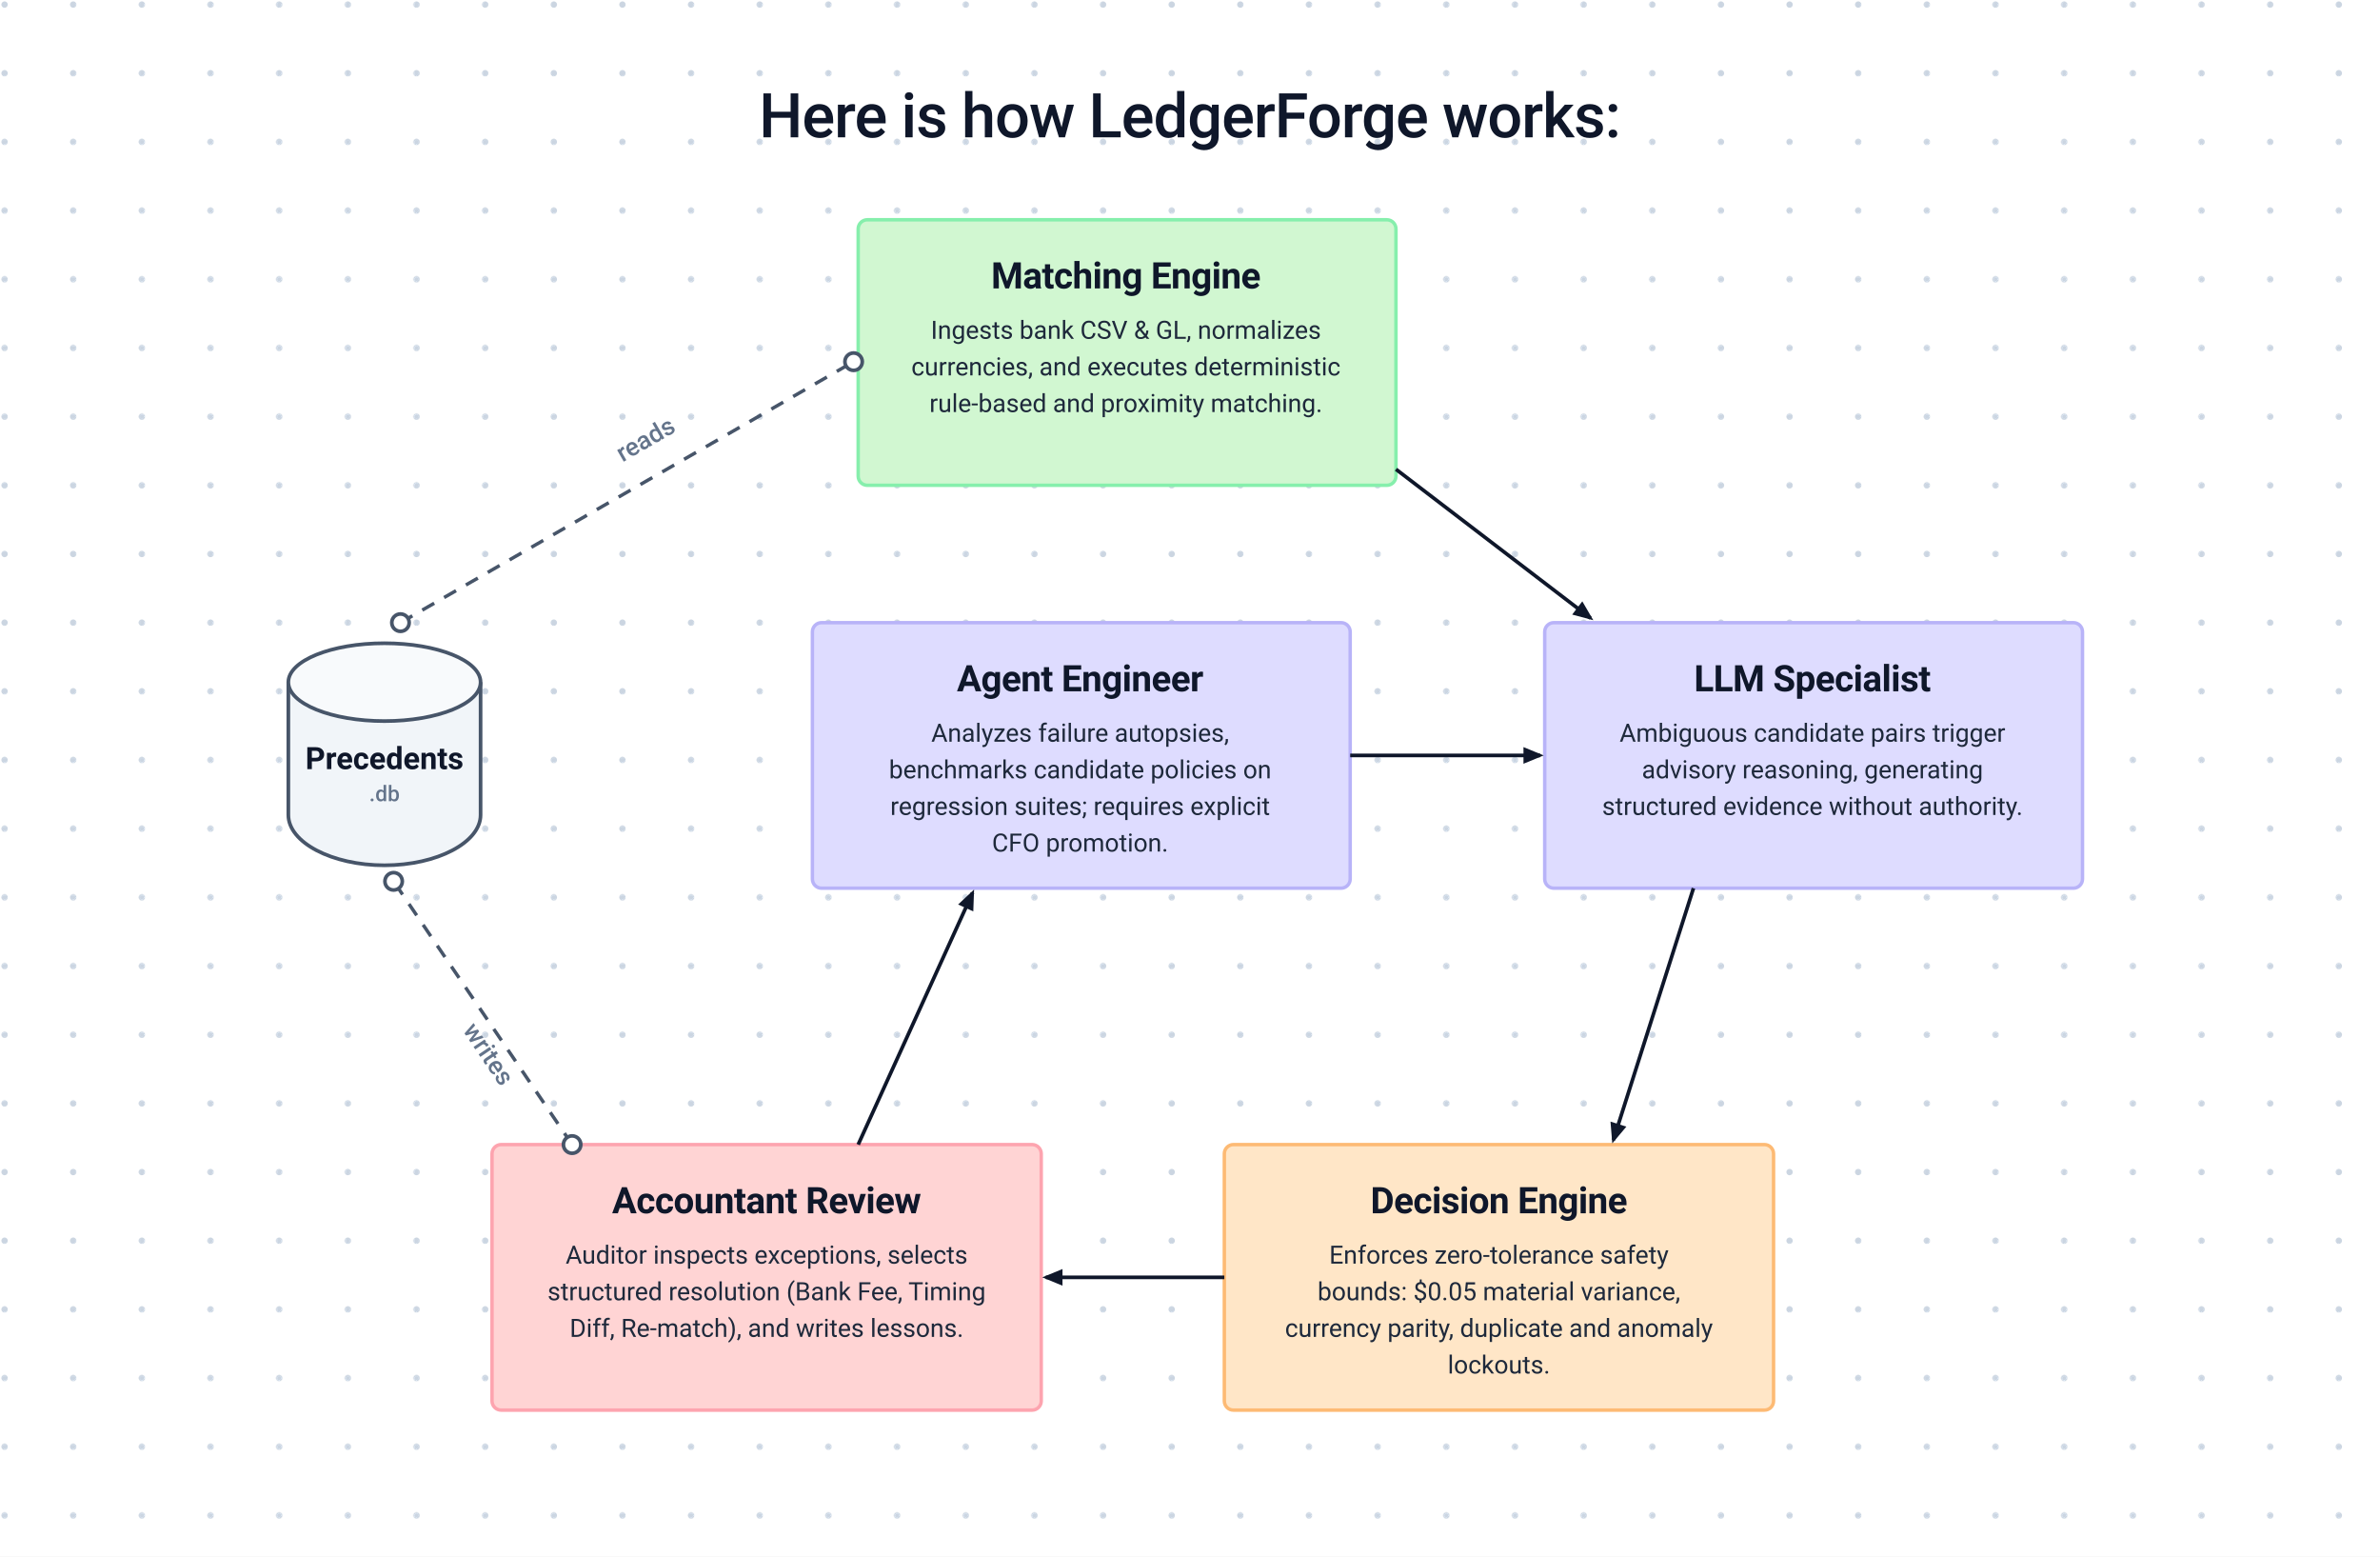
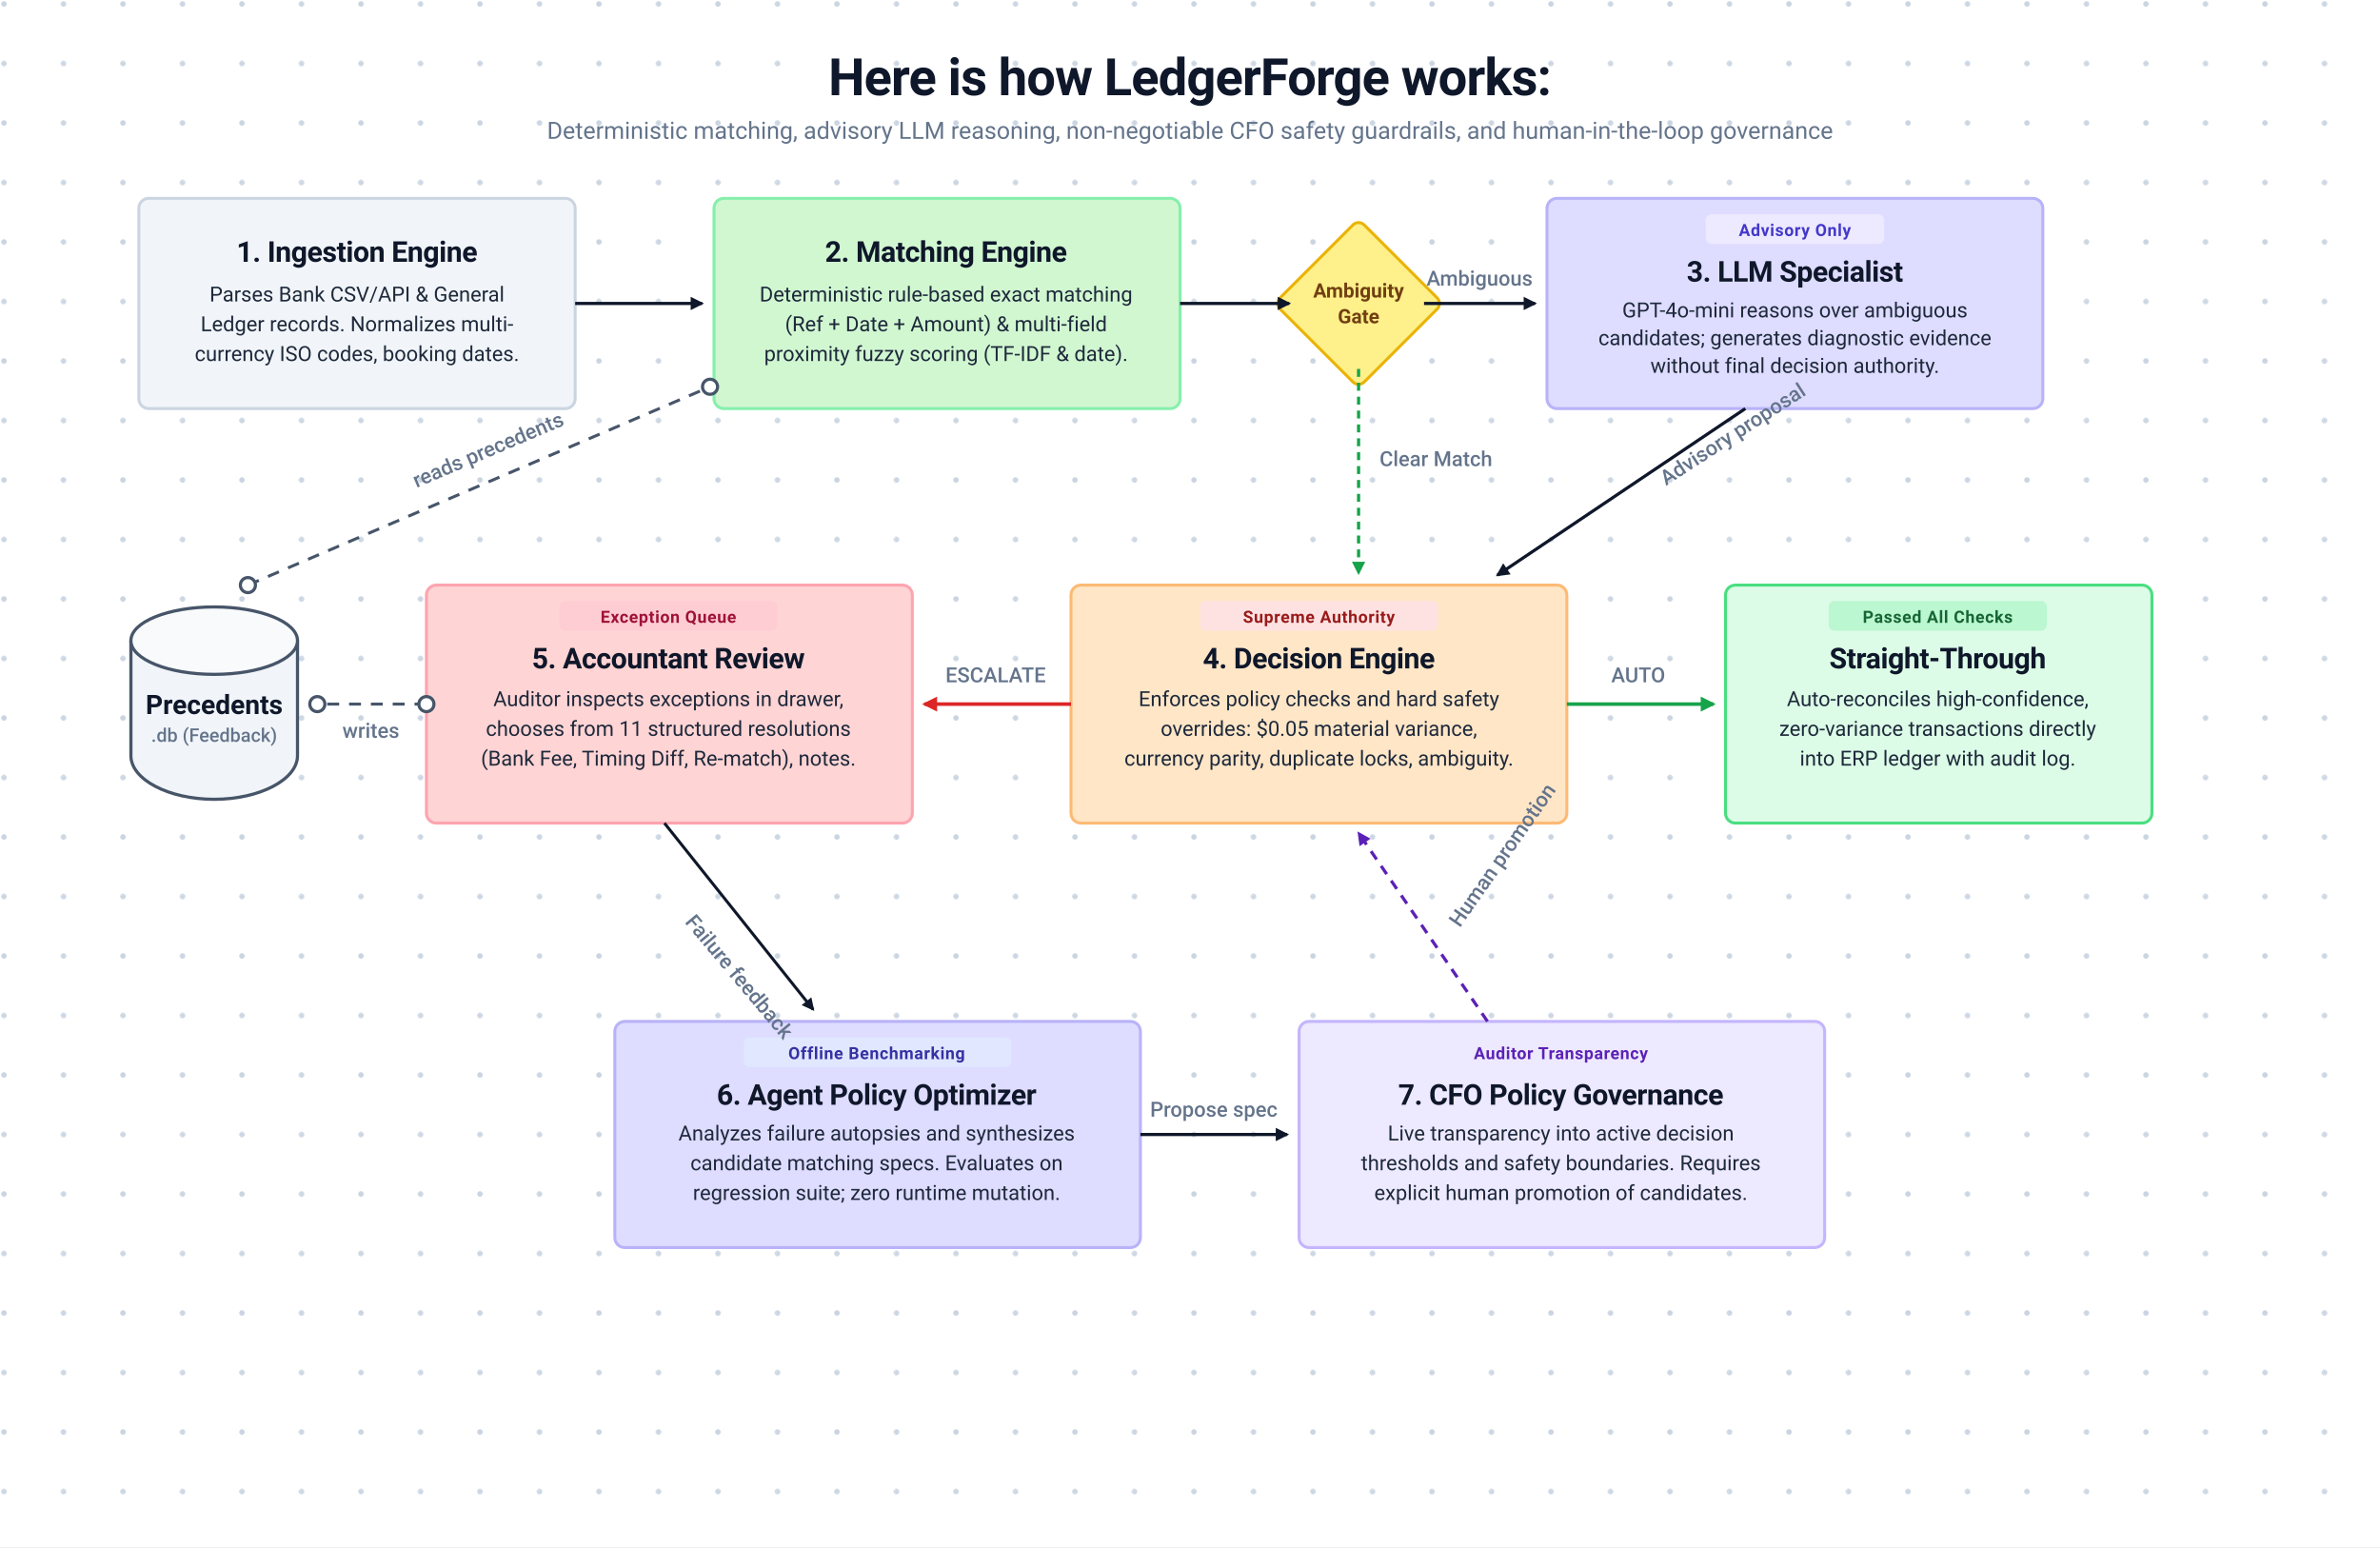
- <svg xmlns="http://www.w3.org/2000/svg" width="1040" height="680" viewBox="0 0 1040 680" fill="none">
+ <svg xmlns="http://www.w3.org/2000/svg" width="1200" height="780" viewBox="0 0 1200 780" fill="none">
  <defs>
    <pattern id="dot-grid" x="0" y="0" width="30" height="30" patternUnits="userSpaceOnUse">
      <circle cx="2" cy="2" r="1.4" fill="#cbd5e1" />
    </pattern>
-     <marker id="arrow" viewBox="0 0 10 10" refX="7" refY="5" markerWidth="6.5" markerHeight="6.5" orient="auto-start-reverse">
-       <path d="M 0 1.5 L 8.5 5 L 0 8.5 z" fill="#0f172a" />
+     <marker id="arrow" viewBox="0 0 10 10" refX="6" refY="5" markerWidth="6" markerHeight="6" orient="auto">
+       <path d="M 0 1.5 L 7 5 L 0 8.5 z" fill="#0f172a" />
+     </marker>
+     <marker id="arrow-green" viewBox="0 0 10 10" refX="6" refY="5" markerWidth="6" markerHeight="6" orient="auto">
+       <path d="M 0 1.5 L 7 5 L 0 8.5 z" fill="#16a34a" />
+     </marker>
+     <marker id="arrow-red" viewBox="0 0 10 10" refX="6" refY="5" markerWidth="6" markerHeight="6" orient="auto">
+       <path d="M 0 1.5 L 7 5 L 0 8.5 z" fill="#dc2626" />
+     </marker>
+     <marker id="arrow-purple" viewBox="0 0 10 10" refX="6" refY="5" markerWidth="6" markerHeight="6" orient="auto">
+       <path d="M 0 1.5 L 7 5 L 0 8.5 z" fill="#5b21b6" />
    </marker>
    <style>
-       .title { font-family: -apple-system, BlinkMacSystemFont, 'Segoe UI', Roboto, 'Helvetica Neue', Arial, sans-serif; font-size: 27px; font-weight: 500; fill: #0f172a; letter-spacing: -0.4px; }
-       .card-title { font-family: -apple-system, BlinkMacSystemFont, 'Segoe UI', Roboto, sans-serif; font-size: 16px; font-weight: 700; fill: #0f172a; letter-spacing: -0.2px; }
-       .card-desc { font-family: -apple-system, BlinkMacSystemFont, 'Segoe UI', Roboto, sans-serif; font-size: 11px; font-weight: 400; fill: #1e293b; line-height: 1.4; }
-       .line-label { font-family: -apple-system, BlinkMacSystemFont, 'Segoe UI', Roboto, sans-serif; font-size: 11px; font-weight: 500; fill: #64748b; }
+       .main-title { font-family: -apple-system, BlinkMacSystemFont, 'Segoe UI', Roboto, sans-serif; font-size: 26px; font-weight: 600; fill: #0f172a; letter-spacing: -0.4px; }
+       .sub-title { font-family: -apple-system, BlinkMacSystemFont, 'Segoe UI', Roboto, sans-serif; font-size: 12px; font-weight: 400; fill: #64748b; }
+       .card-title { font-family: -apple-system, BlinkMacSystemFont, 'Segoe UI', Roboto, sans-serif; font-size: 14.5px; font-weight: 700; fill: #0f172a; letter-spacing: -0.2px; }
+       .card-desc { font-family: -apple-system, BlinkMacSystemFont, 'Segoe UI', Roboto, sans-serif; font-size: 10.5px; font-weight: 400; fill: #1e293b; line-height: 1.35; }
+       .tag-text { font-family: -apple-system, BlinkMacSystemFont, 'Segoe UI', Roboto, sans-serif; font-size: 8.5px; font-weight: 700; text-transform: uppercase; letter-spacing: 0.3px; }
+       .annotation { font-family: -apple-system, BlinkMacSystemFont, 'Segoe UI', Roboto, sans-serif; font-size: 10.5px; font-weight: 500; fill: #64748b; }
      .db-title { font-family: -apple-system, BlinkMacSystemFont, 'Segoe UI', Roboto, sans-serif; font-size: 13.5px; font-weight: 700; fill: #0f172a; }
      .db-sub { font-family: -apple-system, BlinkMacSystemFont, 'Segoe UI', Roboto, sans-serif; font-size: 9.5px; font-weight: 500; fill: #64748b; }
+       .gate-lbl { font-family: -apple-system, BlinkMacSystemFont, 'Segoe UI', Roboto, sans-serif; font-size: 10px; font-weight: 700; fill: #713f12; }
    </style>
  </defs>
-   <rect width="1040" height="680" fill="#ffffff" />
-   <rect width="1040" height="680" fill="url(#dot-grid)" />
-   <text x="520" y="60" text-anchor="middle" class="title">Here is how LedgerForge works:</text>
-   <g transform="translate(120, 270)">
+   <rect width="1200" height="780" fill="#ffffff" />
+   <rect width="1200" height="780" fill="url(#dot-grid)" />
+   <text x="600" y="48" text-anchor="middle" class="main-title">Here is how LedgerForge works:</text>
+   <text x="600" y="70" text-anchor="middle" class="sub-title">Deterministic matching, advisory LLM reasoning, non-negotiable CFO safety guardrails, and human-in-the-loop governance</text>
+   <rect x="70" y="100" width="220" height="106" rx="5" fill="#f1f5f9" stroke="#cbd5e1" stroke-width="1.5" />
+   <text x="180" y="132" text-anchor="middle" class="card-title">1. Ingestion Engine</text>
+   <text x="180" y="152" text-anchor="middle" class="card-desc">Parses Bank CSV/API &amp; General</text>
+   <text x="180" y="167" text-anchor="middle" class="card-desc">Ledger records. Normalizes multi-</text>
+   <text x="180" y="182" text-anchor="middle" class="card-desc">currency ISO codes, booking dates.</text>
+   <rect x="360" y="100" width="235" height="106" rx="5" fill="#d1f7d1" stroke="#86efac" stroke-width="1.5" />
+   <text x="477" y="132" text-anchor="middle" class="card-title">2. Matching Engine</text>
+   <text x="477" y="152" text-anchor="middle" class="card-desc">Deterministic rule-based exact matching</text>
+   <text x="477" y="167" text-anchor="middle" class="card-desc">(Ref + Date + Amount) &amp; multi-field</text>
+   <text x="477" y="182" text-anchor="middle" class="card-desc">proximity fuzzy scoring (TF-IDF &amp; date).</text>
+   <rect x="655" y="123" width="60" height="60" rx="4" transform="rotate(45 685 153)" fill="#fef08a" stroke="#eab308" stroke-width="1.5" />
+   <text x="685" y="150" text-anchor="middle" class="gate-lbl">Ambiguity</text>
+   <text x="685" y="163" text-anchor="middle" class="gate-lbl">Gate</text>
+   <rect x="780" y="100" width="250" height="106" rx="5" fill="#dedcff" stroke="#b8b3f8" stroke-width="1.5" />
+   <rect x="860" y="108" width="90" height="15" rx="3" fill="#ede9fe" />
+   <text x="905" y="119" text-anchor="middle" class="tag-text" fill="#4338ca">Advisory Only</text>
+   <text x="905" y="142" text-anchor="middle" class="card-title">3. LLM Specialist</text>
+   <text x="905" y="160" text-anchor="middle" class="card-desc">GPT-4o-mini reasons over ambiguous</text>
+   <text x="905" y="174" text-anchor="middle" class="card-desc">candidates; generates diagnostic evidence</text>
+   <text x="905" y="188" text-anchor="middle" class="card-desc">without final decision authority.</text>
+   <g transform="translate(60, 295)">
    <path d="M6 28 V86 C6 98 25 108 48 108 C71 108 90 98 90 86 V28" fill="#f1f5f9" stroke="#475569" stroke-width="1.6" />
    <ellipse cx="48" cy="28" rx="42" ry="17" fill="#f8fafc" stroke="#475569" stroke-width="1.6" />
-     <text x="48" y="66" text-anchor="middle" class="db-title">Precedents</text>
-     <text x="48" y="80" text-anchor="middle" class="db-sub">.db</text>
+     <text x="48" y="65" text-anchor="middle" class="db-title">Precedents</text>
+     <text x="48" y="79" text-anchor="middle" class="db-sub">.db (Feedback)</text>
  </g>
-   <rect x="375" y="96" width="235" height="116" rx="4" fill="#d1f7d1" stroke="#86efac" stroke-width="1.5" />
-   <text x="492" y="126" text-anchor="middle" class="card-title">Matching Engine</text>
-   <text x="492" y="148" text-anchor="middle" class="card-desc">Ingests bank CSV &amp; GL, normalizes</text>
-   <text x="492" y="164" text-anchor="middle" class="card-desc">currencies, and executes deterministic</text>
-   <text x="492" y="180" text-anchor="middle" class="card-desc">rule-based and proximity matching.</text>
-   <rect x="675" y="272" width="235" height="116" rx="4" fill="#dedcff" stroke="#b8b3f8" stroke-width="1.5" />
-   <text x="792" y="302" text-anchor="middle" class="card-title">LLM Specialist</text>
-   <text x="792" y="324" text-anchor="middle" class="card-desc">Ambiguous candidate pairs trigger</text>
-   <text x="792" y="340" text-anchor="middle" class="card-desc">advisory reasoning, generating</text>
-   <text x="792" y="356" text-anchor="middle" class="card-desc">structured evidence without authority.</text>
-   <rect x="535" y="500" width="240" height="116" rx="4" fill="#ffe6c7" stroke="#fdba74" stroke-width="1.5" />
-   <text x="655" y="530" text-anchor="middle" class="card-title">Decision Engine</text>
-   <text x="655" y="552" text-anchor="middle" class="card-desc">Enforces zero-tolerance safety</text>
-   <text x="655" y="568" text-anchor="middle" class="card-desc">bounds: $0.05 material variance,</text>
-   <text x="655" y="584" text-anchor="middle" class="card-desc">currency parity, duplicate and anomaly</text>
-   <text x="655" y="600" text-anchor="middle" class="card-desc">lockouts.</text>
-   <rect x="215" y="500" width="240" height="116" rx="4" fill="#ffd4d4" stroke="#fda4af" stroke-width="1.5" />
-   <text x="335" y="530" text-anchor="middle" class="card-title">Accountant Review</text>
-   <text x="335" y="552" text-anchor="middle" class="card-desc">Auditor inspects exceptions, selects</text>
-   <text x="335" y="568" text-anchor="middle" class="card-desc">structured resolution (Bank Fee, Timing</text>
-   <text x="335" y="584" text-anchor="middle" class="card-desc">Diff, Re-match), and writes lessons.</text>
-   <rect x="355" y="272" width="235" height="116" rx="4" fill="#dedcff" stroke="#b8b3f8" stroke-width="1.5" />
-   <text x="472" y="302" text-anchor="middle" class="card-title">Agent Engineer</text>
-   <text x="472" y="324" text-anchor="middle" class="card-desc">Analyzes failure autopsies,</text>
-   <text x="472" y="340" text-anchor="middle" class="card-desc">benchmarks candidate policies on</text>
-   <text x="472" y="356" text-anchor="middle" class="card-desc">regression suites; requires explicit</text>
-   <text x="472" y="372" text-anchor="middle" class="card-desc">CFO promotion.</text>
-   <path d="M 175 272 L 373 158" stroke="#475569" stroke-width="1.5" stroke-dasharray="6 5" />
-   <circle cx="175" cy="272" r="3.8" fill="#ffffff" stroke="#475569" stroke-width="1.6" />
-   <circle cx="373" cy="158" r="3.8" fill="#ffffff" stroke="#475569" stroke-width="1.6" />
-   <text x="272" y="202" class="line-label" transform="rotate(-30 272 202)">reads</text>
-   <path d="M 610 205 L 695 270" stroke="#0f172a" stroke-width="1.6" marker-end="url(#arrow)" />
-   <path d="M 740 388 L 705 498" stroke="#0f172a" stroke-width="1.6" marker-end="url(#arrow)" />
-   <path d="M 535 558 L 457 558" stroke="#0f172a" stroke-width="1.6" marker-end="url(#arrow)" />
-   <path d="M 250 500 L 172 385" stroke="#475569" stroke-width="1.5" stroke-dasharray="6 5" />
-   <circle cx="250" cy="500" r="3.8" fill="#ffffff" stroke="#475569" stroke-width="1.6" />
-   <circle cx="172" cy="385" r="3.8" fill="#ffffff" stroke="#475569" stroke-width="1.6" />
-   <text x="202" y="450" class="line-label" transform="rotate(56 202 450)">writes</text>
-   <path d="M 375 500 L 425 390" stroke="#0f172a" stroke-width="1.6" marker-end="url(#arrow)" />
-   <path d="M 590 330 L 673 330" stroke="#0f172a" stroke-width="1.6" marker-end="url(#arrow)" />
+   <rect x="215" y="295" width="245" height="120" rx="5" fill="#ffd4d4" stroke="#fda4af" stroke-width="1.5" />
+   <rect x="282" y="303" width="110" height="15" rx="3" fill="#fecdd3" />
+   <text x="337" y="314" text-anchor="middle" class="tag-text" fill="#9f1239">Exception Queue</text>
+   <text x="337" y="337" text-anchor="middle" class="card-title">5. Accountant Review</text>
+   <text x="337" y="356" text-anchor="middle" class="card-desc">Auditor inspects exceptions in drawer,</text>
+   <text x="337" y="371" text-anchor="middle" class="card-desc">chooses from 11 structured resolutions</text>
+   <text x="337" y="386" text-anchor="middle" class="card-desc">(Bank Fee, Timing Diff, Re-match), notes.</text>
+   <rect x="540" y="295" width="250" height="120" rx="5" fill="#ffe6c7" stroke="#fdba74" stroke-width="1.5" />
+   <rect x="605" y="303" width="120" height="15" rx="3" fill="#fee2e2" />
+   <text x="665" y="314" text-anchor="middle" class="tag-text" fill="#991b1b">Supreme Authority</text>
+   <text x="665" y="337" text-anchor="middle" class="card-title">4. Decision Engine</text>
+   <text x="665" y="356" text-anchor="middle" class="card-desc">Enforces policy checks and hard safety</text>
+   <text x="665" y="371" text-anchor="middle" class="card-desc">overrides: $0.05 material variance,</text>
+   <text x="665" y="386" text-anchor="middle" class="card-desc">currency parity, duplicate locks, ambiguity.</text>
+   <rect x="870" y="295" width="215" height="120" rx="5" fill="#dcfce7" stroke="#4ade80" stroke-width="1.5" />
+   <rect x="922" y="303" width="110" height="15" rx="3" fill="#bbf7d0" />
+   <text x="977" y="314" text-anchor="middle" class="tag-text" fill="#166534">Passed All Checks</text>
+   <text x="977" y="337" text-anchor="middle" class="card-title">Straight-Through</text>
+   <text x="977" y="356" text-anchor="middle" class="card-desc">Auto-reconciles high-confidence,</text>
+   <text x="977" y="371" text-anchor="middle" class="card-desc">zero-variance transactions directly</text>
+   <text x="977" y="386" text-anchor="middle" class="card-desc">into ERP ledger with audit log.</text>
+   <rect x="310" y="515" width="265" height="114" rx="5" fill="#dedcff" stroke="#b8b3f8" stroke-width="1.5" />
+   <rect x="375" y="523" width="135" height="15" rx="3" fill="#e0e7ff" />
+   <text x="442" y="534" text-anchor="middle" class="tag-text" fill="#3730a3">Offline Benchmarking</text>
+   <text x="442" y="557" text-anchor="middle" class="card-title">6. Agent Policy Optimizer</text>
+   <text x="442" y="575" text-anchor="middle" class="card-desc">Analyzes failure autopsies and synthesizes</text>
+   <text x="442" y="590" text-anchor="middle" class="card-desc">candidate matching specs. Evaluates on</text>
+   <text x="442" y="605" text-anchor="middle" class="card-desc">regression suite; zero runtime mutation.</text>
+   <rect x="655" y="515" width="265" height="114" rx="5" fill="#ede9fe" stroke="#c4b5fd" stroke-width="1.5" />
+   <rect x="715" y="523" width="145" height="15" rx="3" fill="#ede9fe" />
+   <text x="787" y="534" text-anchor="middle" class="tag-text" fill="#5b21b6">Auditor Transparency</text>
+   <text x="787" y="557" text-anchor="middle" class="card-title">7. CFO Policy Governance</text>
+   <text x="787" y="575" text-anchor="middle" class="card-desc">Live transparency into active decision</text>
+   <text x="787" y="590" text-anchor="middle" class="card-desc">thresholds and safety boundaries. Requires</text>
+   <text x="787" y="605" text-anchor="middle" class="card-desc">explicit human promotion of candidates.</text>
+   <path d="M 290 153 L 354 153" stroke="#0f172a" stroke-width="1.6" marker-end="url(#arrow)" />
+   <path d="M 125 295 L 358 195" stroke="#475569" stroke-width="1.5" stroke-dasharray="6 5" />
+   <circle cx="125" cy="295" r="3.8" fill="#ffffff" stroke="#475569" stroke-width="1.6" />
+   <circle cx="358" cy="195" r="3.8" fill="#ffffff" stroke="#475569" stroke-width="1.6" />
+   <text x="210" y="246" class="annotation" transform="rotate(-23 210 246)">reads precedents</text>
+   <path d="M 595 153 L 650 153" stroke="#0f172a" stroke-width="1.6" marker-end="url(#arrow)" />
+   <path d="M 718 153 L 774 153" stroke="#0f172a" stroke-width="1.6" marker-end="url(#arrow)" />
+   <text x="746" y="144" text-anchor="middle" class="annotation" fill="#4338ca" font-weight="600">Ambiguous</text>
+   <path d="M 685 186 L 685 289" stroke="#16a34a" stroke-width="1.6" stroke-dasharray="4 3" marker-end="url(#arrow-green)" />
+   <text x="724" y="235" text-anchor="middle" class="annotation" fill="#15803d" font-weight="600">Clear Match</text>
+   <path d="M 880 206 L 755 290" stroke="#0f172a" stroke-width="1.6" marker-end="url(#arrow)" />
+   <text x="840" y="245" class="annotation" fill="#4338ca" font-weight="500" transform="rotate(-33 840 245)">Advisory proposal</text>
+   <path d="M 790 355 L 864 355" stroke="#16a34a" stroke-width="1.8" marker-end="url(#arrow-green)" />
+   <text x="826" y="344" text-anchor="middle" class="annotation" fill="#16a34a" font-weight="700">AUTO</text>
+   <path d="M 540 355 L 466 355" stroke="#dc2626" stroke-width="1.8" marker-end="url(#arrow-red)" />
+   <text x="502" y="344" text-anchor="middle" class="annotation" fill="#dc2626" font-weight="700">ESCALATE</text>
+   <path d="M 215 355 L 160 355" stroke="#475569" stroke-width="1.5" stroke-dasharray="6 5" />
+   <circle cx="215" cy="355" r="3.8" fill="#ffffff" stroke="#475569" stroke-width="1.6" />
+   <circle cx="160" cy="355" r="3.8" fill="#ffffff" stroke="#475569" stroke-width="1.6" />
+   <text x="187" y="372" text-anchor="middle" class="annotation">writes</text>
+   <path d="M 335 415 L 410 509" stroke="#0f172a" stroke-width="1.5" marker-end="url(#arrow)" />
+   <text x="345" y="465" class="annotation" transform="rotate(50 345 465)">Failure feedback</text>
+   <path d="M 575 572 L 649 572" stroke="#0f172a" stroke-width="1.6" marker-end="url(#arrow)" />
+   <text x="612" y="563" text-anchor="middle" class="annotation" fill="#4338ca" font-weight="500">Propose spec</text>
+   <path d="M 750 515 L 685 420" stroke="#5b21b6" stroke-width="1.6" stroke-dasharray="5 4" marker-end="url(#arrow-purple)" />
+   <text x="736" y="468" class="annotation" fill="#5b21b6" font-weight="600" transform="rotate(-55 736 468)">Human promotion</text>
</svg>
